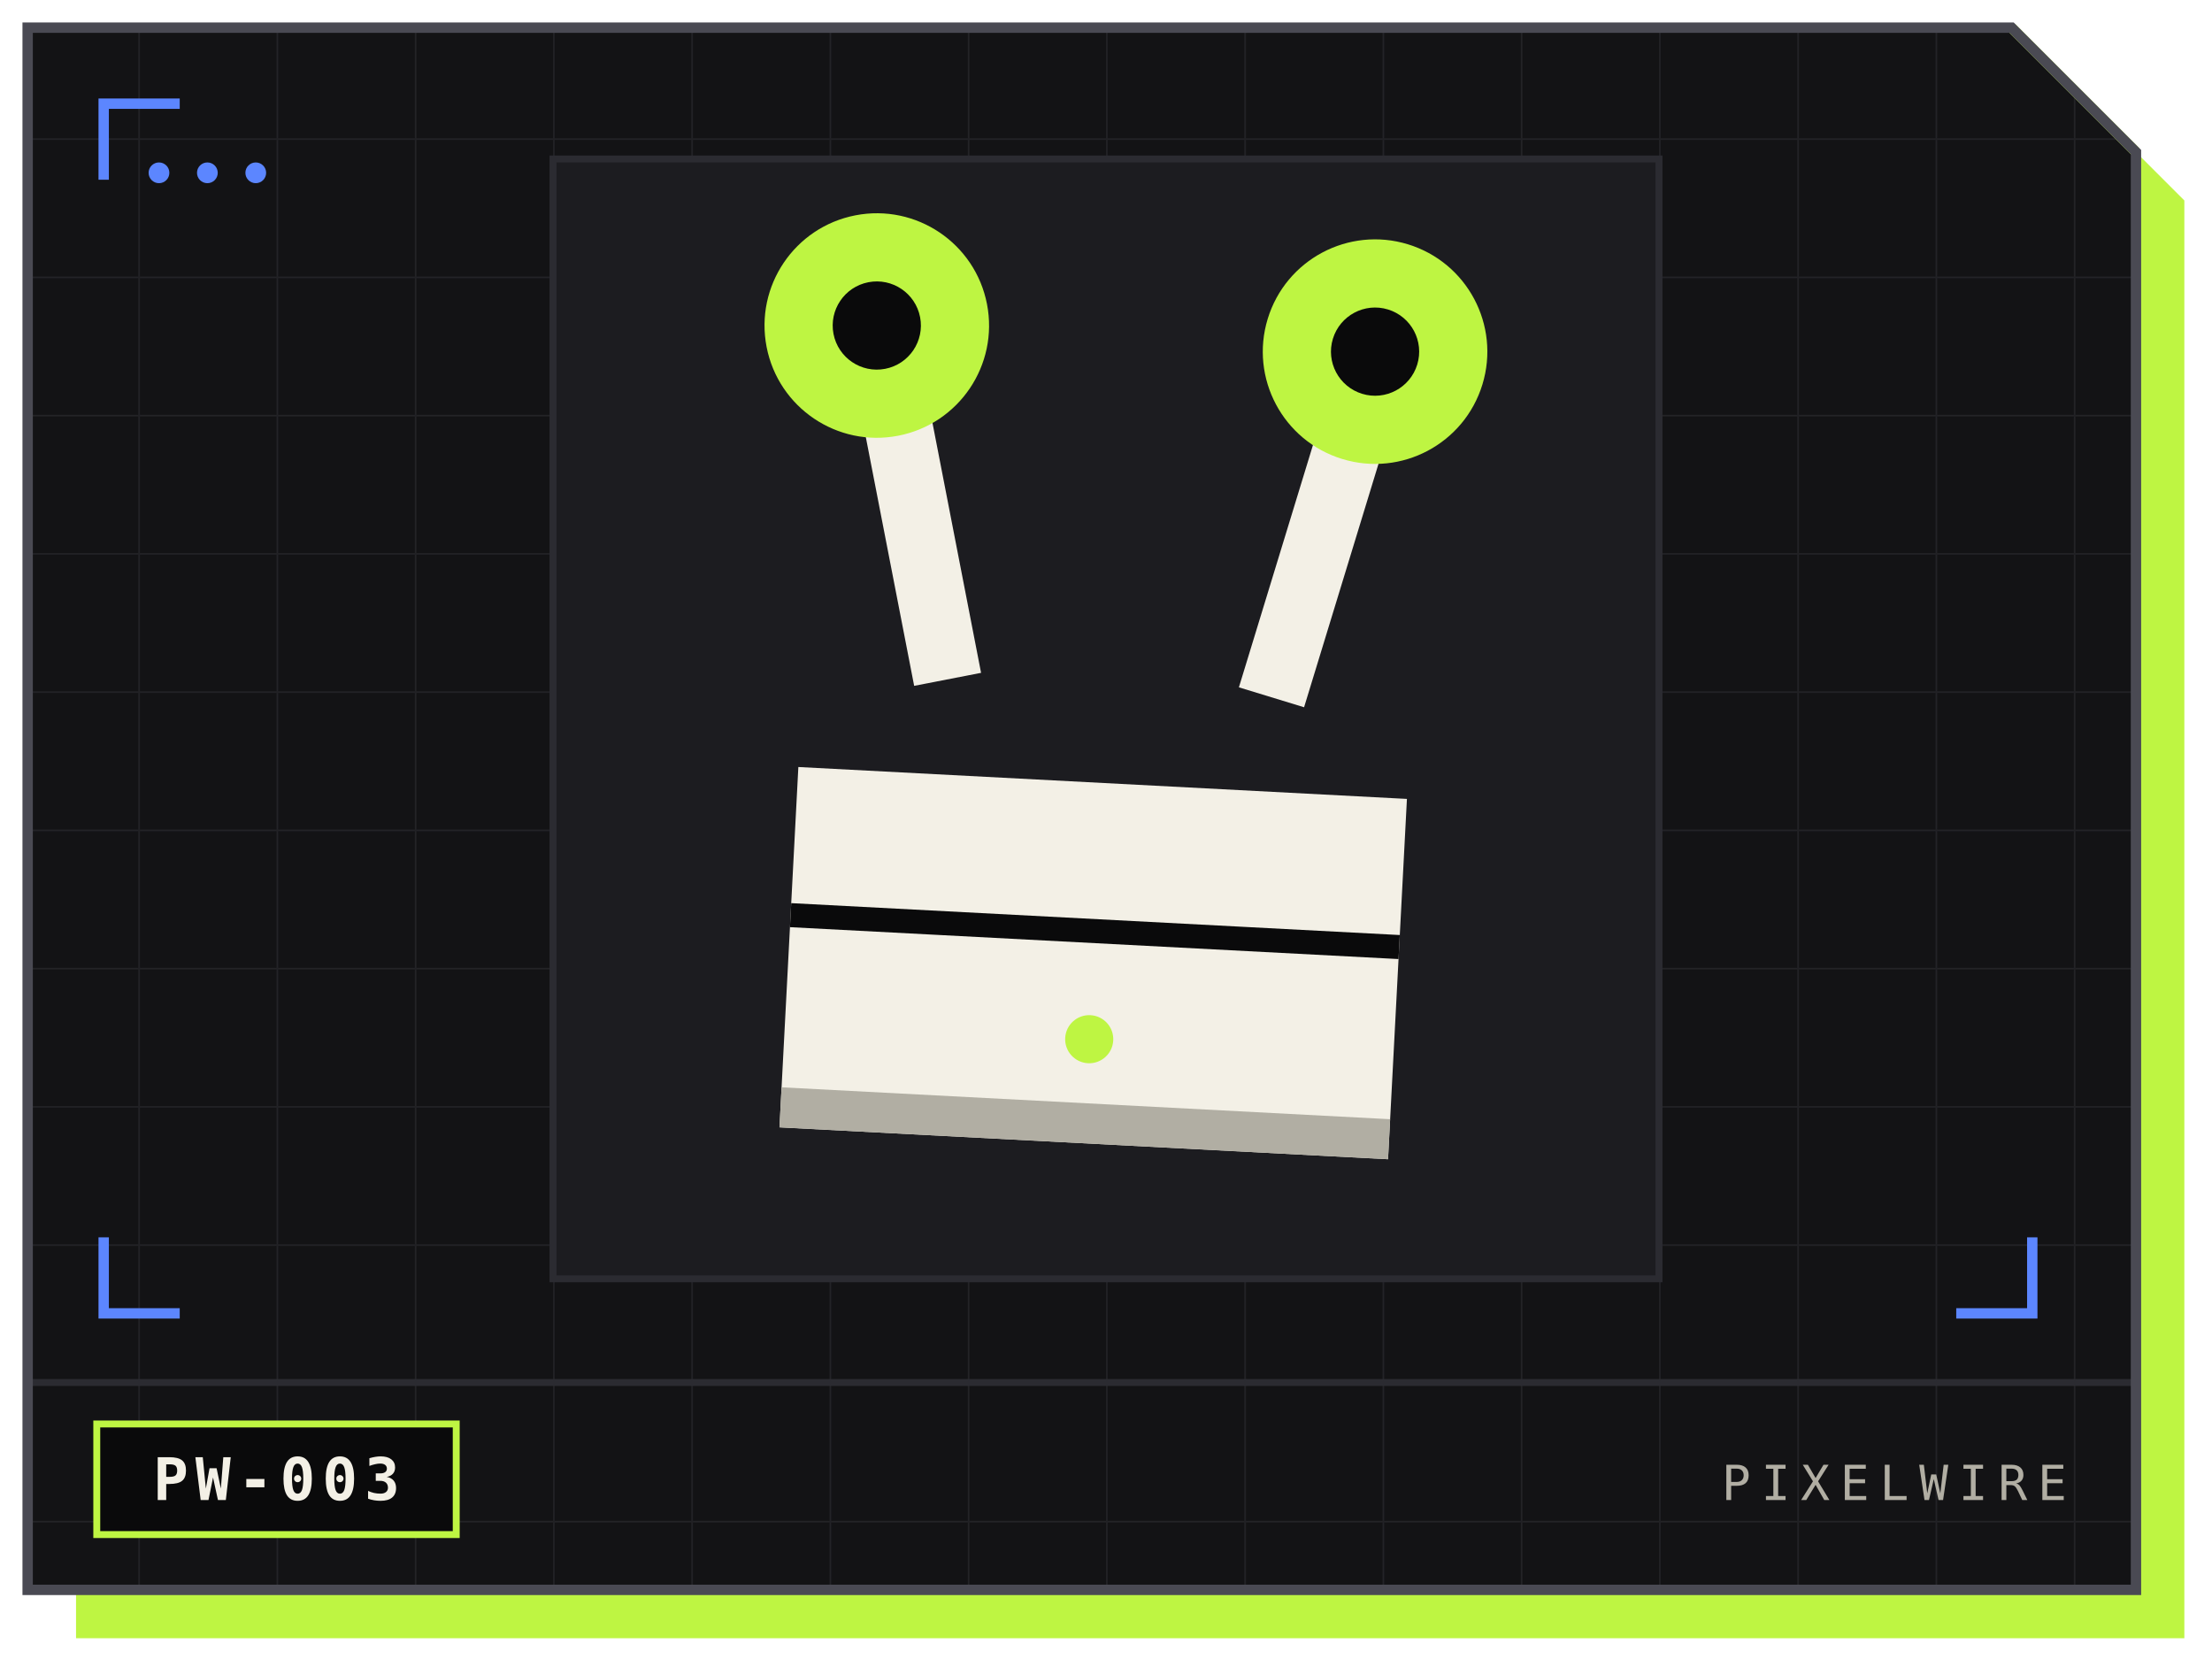
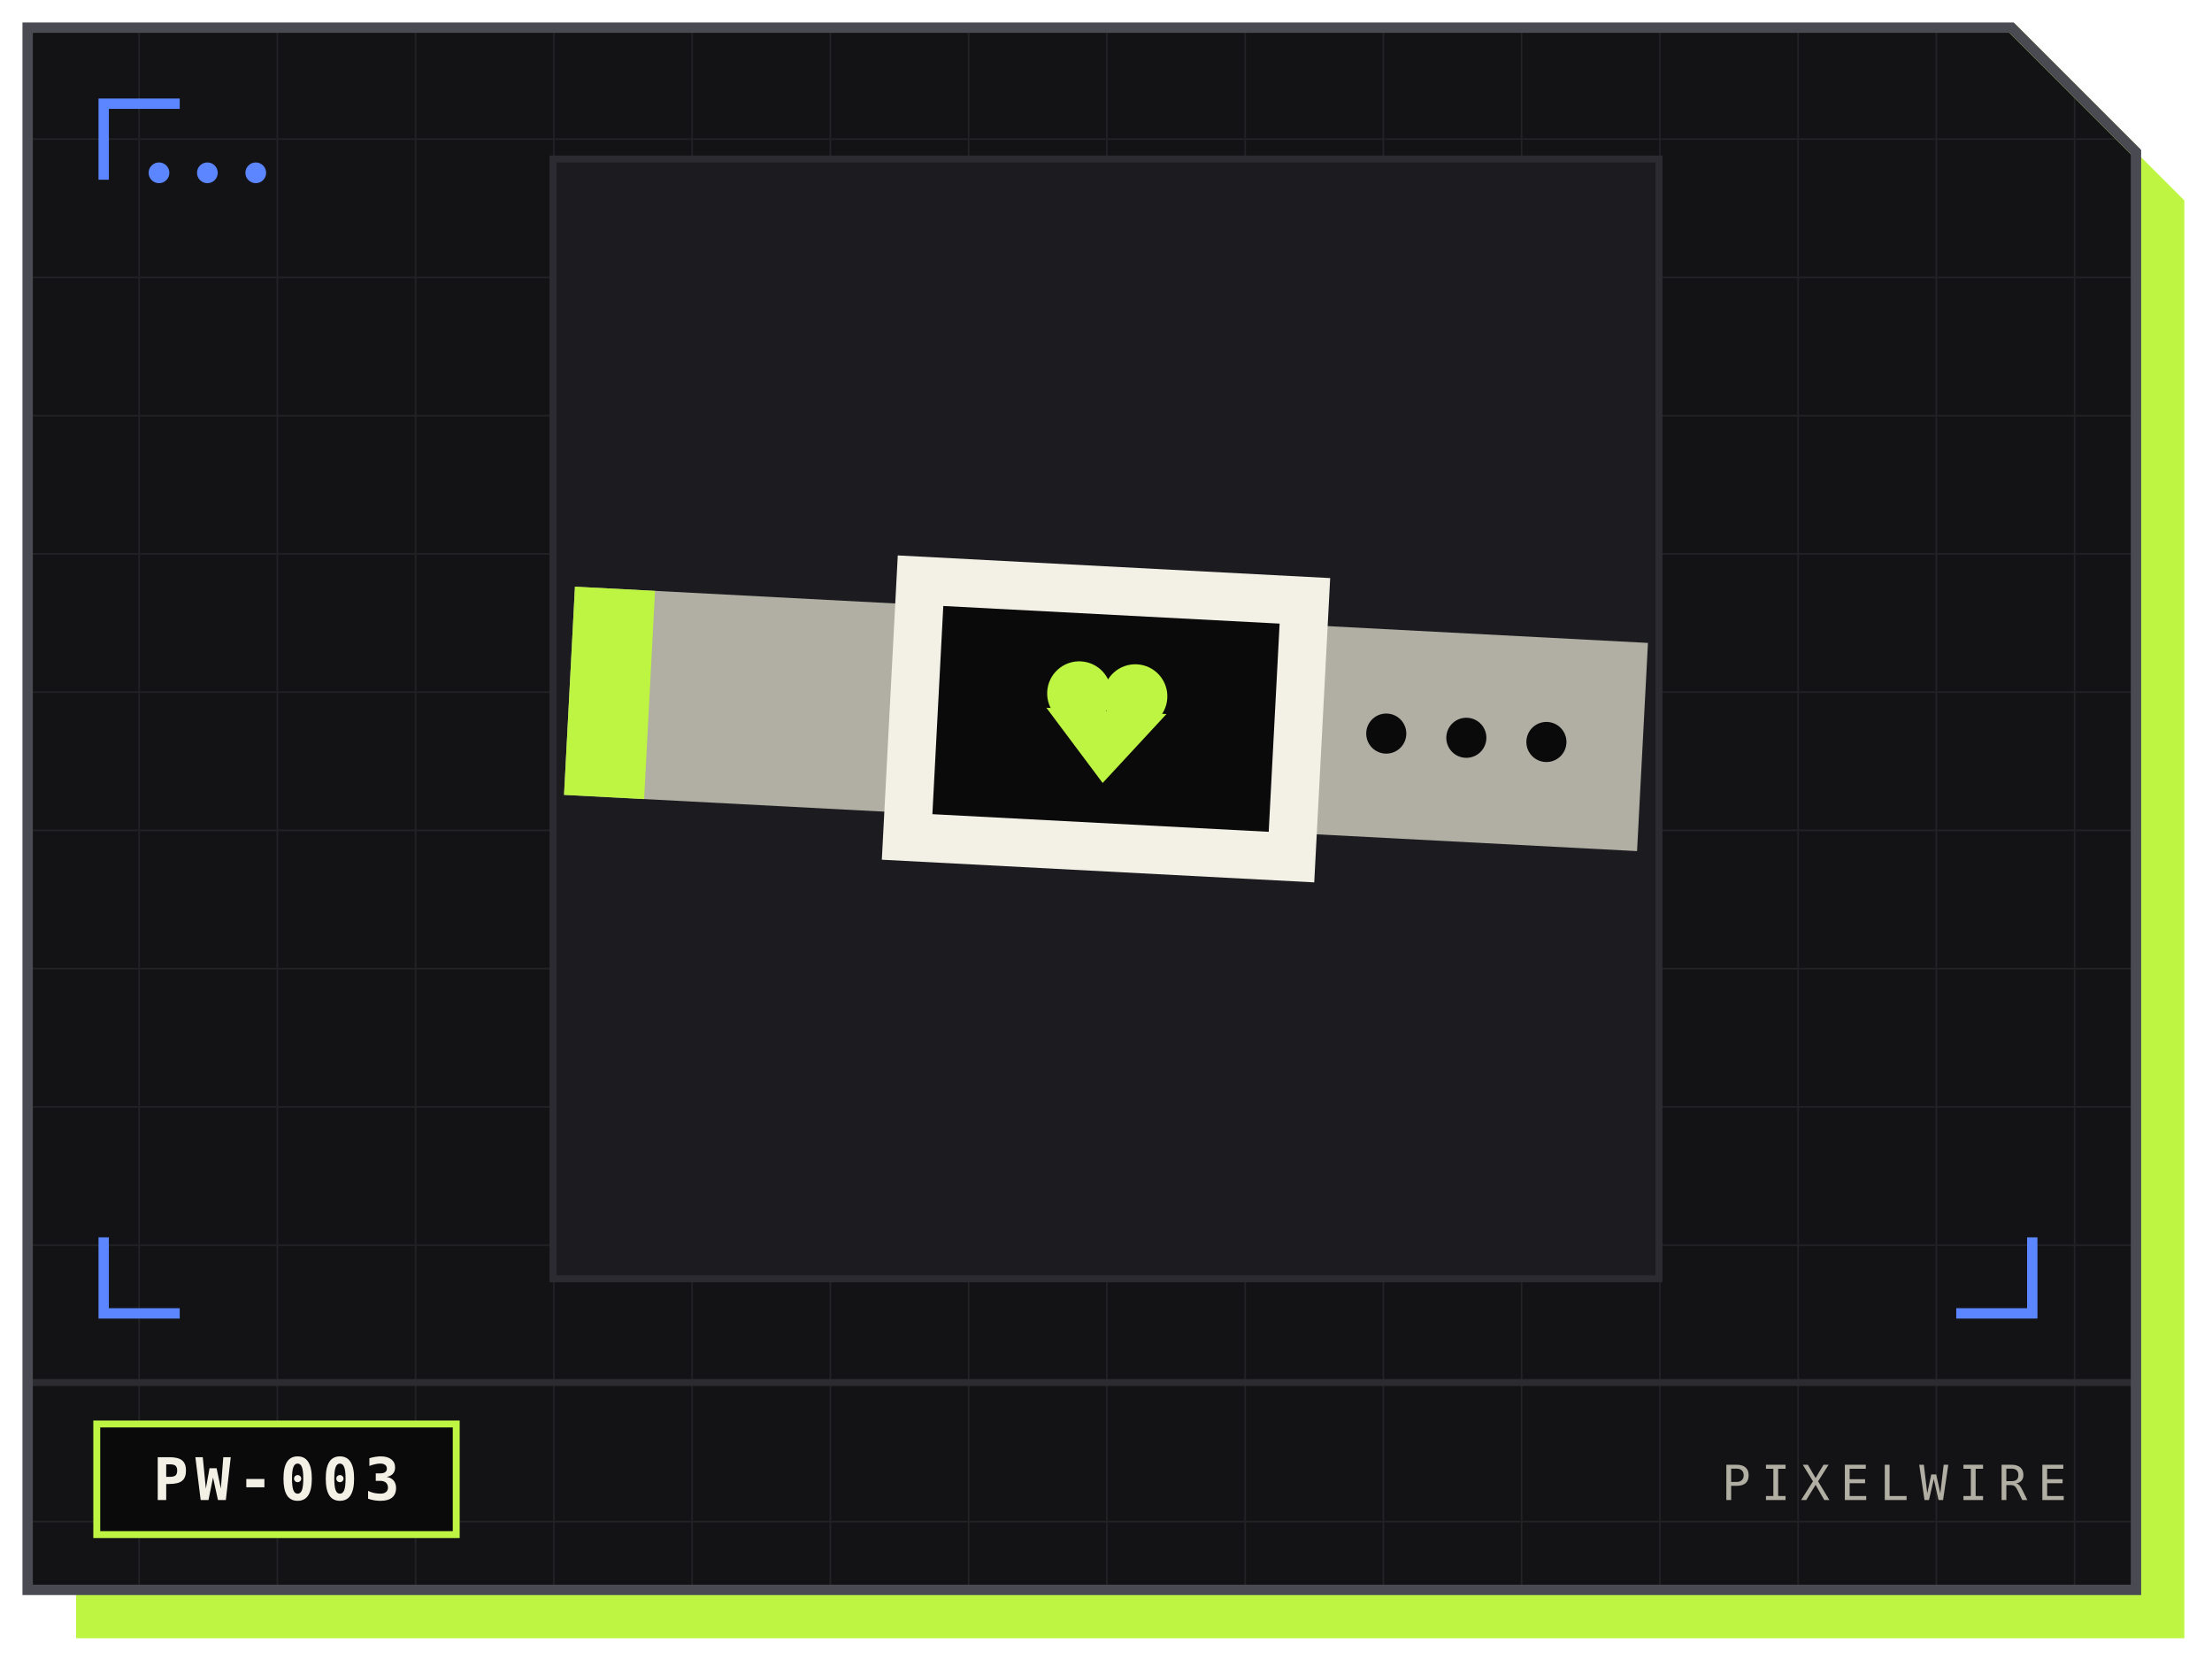
<svg xmlns="http://www.w3.org/2000/svg" viewBox="0 0 640 480" width="640" height="480" role="img">
  <style>.c{fill:#f3f0e6}.C{stroke:#f3f0e6;fill:none}.a{fill:#bef542}.A{stroke:#bef542;fill:none}.s{fill:#5c86ff}.S{stroke:#5c86ff;fill:none}.m{fill:#b1aea3}.M{stroke:#b1aea3;fill:none}.d{fill:#0a0a0b}.D{stroke:#0a0a0b;fill:none}.p{fill:#1c1c20}.P{stroke:#1c1c20;fill:none}</style>
  <defs>
    <clipPath id="kPW003">
      <polygon points="8,8 582,8 618,44 618,460 8,460" />
    </clipPath>
    <pattern id="gPW003" width="40" height="40" patternUnits="userSpaceOnUse">
      <path d="M40 0H0V40" fill="none" stroke="#2b2b31" stroke-width="1" />
    </pattern>
  </defs>
  <polygon points="22,22 596,22 632,58 632,474 22,474" fill="#bef542" />
  <polygon points="8,8 582,8 618,44 618,460 8,460" fill="#131315" />
  <g clip-path="url(#kPW003)">
    <rect width="640" height="480" fill="url(#gPW003)" opacity=".55" />
  </g>
  <path d="M52 30H30V52" class="S" stroke-width="3" />
  <path d="M52 380H30V358" class="S" stroke-width="3" />
  <path d="M566 380H588V358" class="S" stroke-width="3" />
  <circle cx="46" cy="50" r="3" class="s" />
  <circle cx="60" cy="50" r="3" class="s" />
  <circle cx="74" cy="50" r="3" class="s" />
  <rect x="160" y="46" width="320" height="324" fill="#1c1c20" stroke="#2b2b31" stroke-width="2" />
  <g transform="translate(320 208) scale(1.16) rotate(3)">
-     <g transform="translate(-54 -62) rotate(-14)">
-       <rect x="-8" y="-14" width="17" height="70" class="c" />
-       <circle cx="0" cy="-34" r="28" class="a" />
-       <circle cx="0" cy="-34" r="11" class="d" />
-     </g>
-     <g transform="translate(54 -62) rotate(14)">
-       <rect x="-8" y="-14" width="17" height="70" class="c" />
-       <circle cx="0" cy="-34" r="28" class="a" />
-       <circle cx="0" cy="-34" r="11" class="d" />
-     </g>
-     <rect x="-76" y="16" width="152" height="90" class="c" />
-     <rect x="-76" y="50" width="152" height="6" class="d" />
-     <circle cx="0" cy="80" r="6" class="a" />
-     <rect x="-76" y="96" width="152" height="10" class="m" />
+     <rect x="-134" y="-26" width="268" height="52" class="m" />
+     <circle cx="70" cy="0" r="5" class="d" />
+     <circle cx="90" cy="0" r="5" class="d" />
+     <circle cx="110" cy="0" r="5" class="d" />
+     <rect x="-134" y="-26" width="20" height="52" class="a" />
+     <rect x="-54" y="-38" width="108" height="76" class="c" />
+     <rect x="-42" y="-26" width="84" height="52" class="d" />
+     <circle cx="-7" cy="-6" r="8" class="a" />
+     <circle cx="7" cy="-6" r="8" class="a" />
+     <polygon points="-15,-2 15,-2 0,16" class="a" />
  </g>
  <path d="M8 400H618" stroke="#2b2b31" stroke-width="2" />
  <rect x="28" y="412" width="104" height="32" fill="#0a0a0b" stroke="#bef542" stroke-width="2" />
  <text x="80" y="434" text-anchor="middle" font-family="IBM Plex Mono, ui-monospace, monospace" font-size="17" font-weight="700" letter-spacing="2" fill="#f3f0e6">PW-003</text>
  <text x="598" y="434" text-anchor="end" font-family="IBM Plex Mono, ui-monospace, monospace" font-size="14" letter-spacing="3" fill="#b1aea3">PIXELWIRE</text>
  <path d="M582 8L618 44" stroke="#bef542" stroke-width="3" />
  <polygon points="8,8 582,8 618,44 618,460 8,460" fill="none" stroke="#4a4a53" stroke-width="3" />
</svg>
